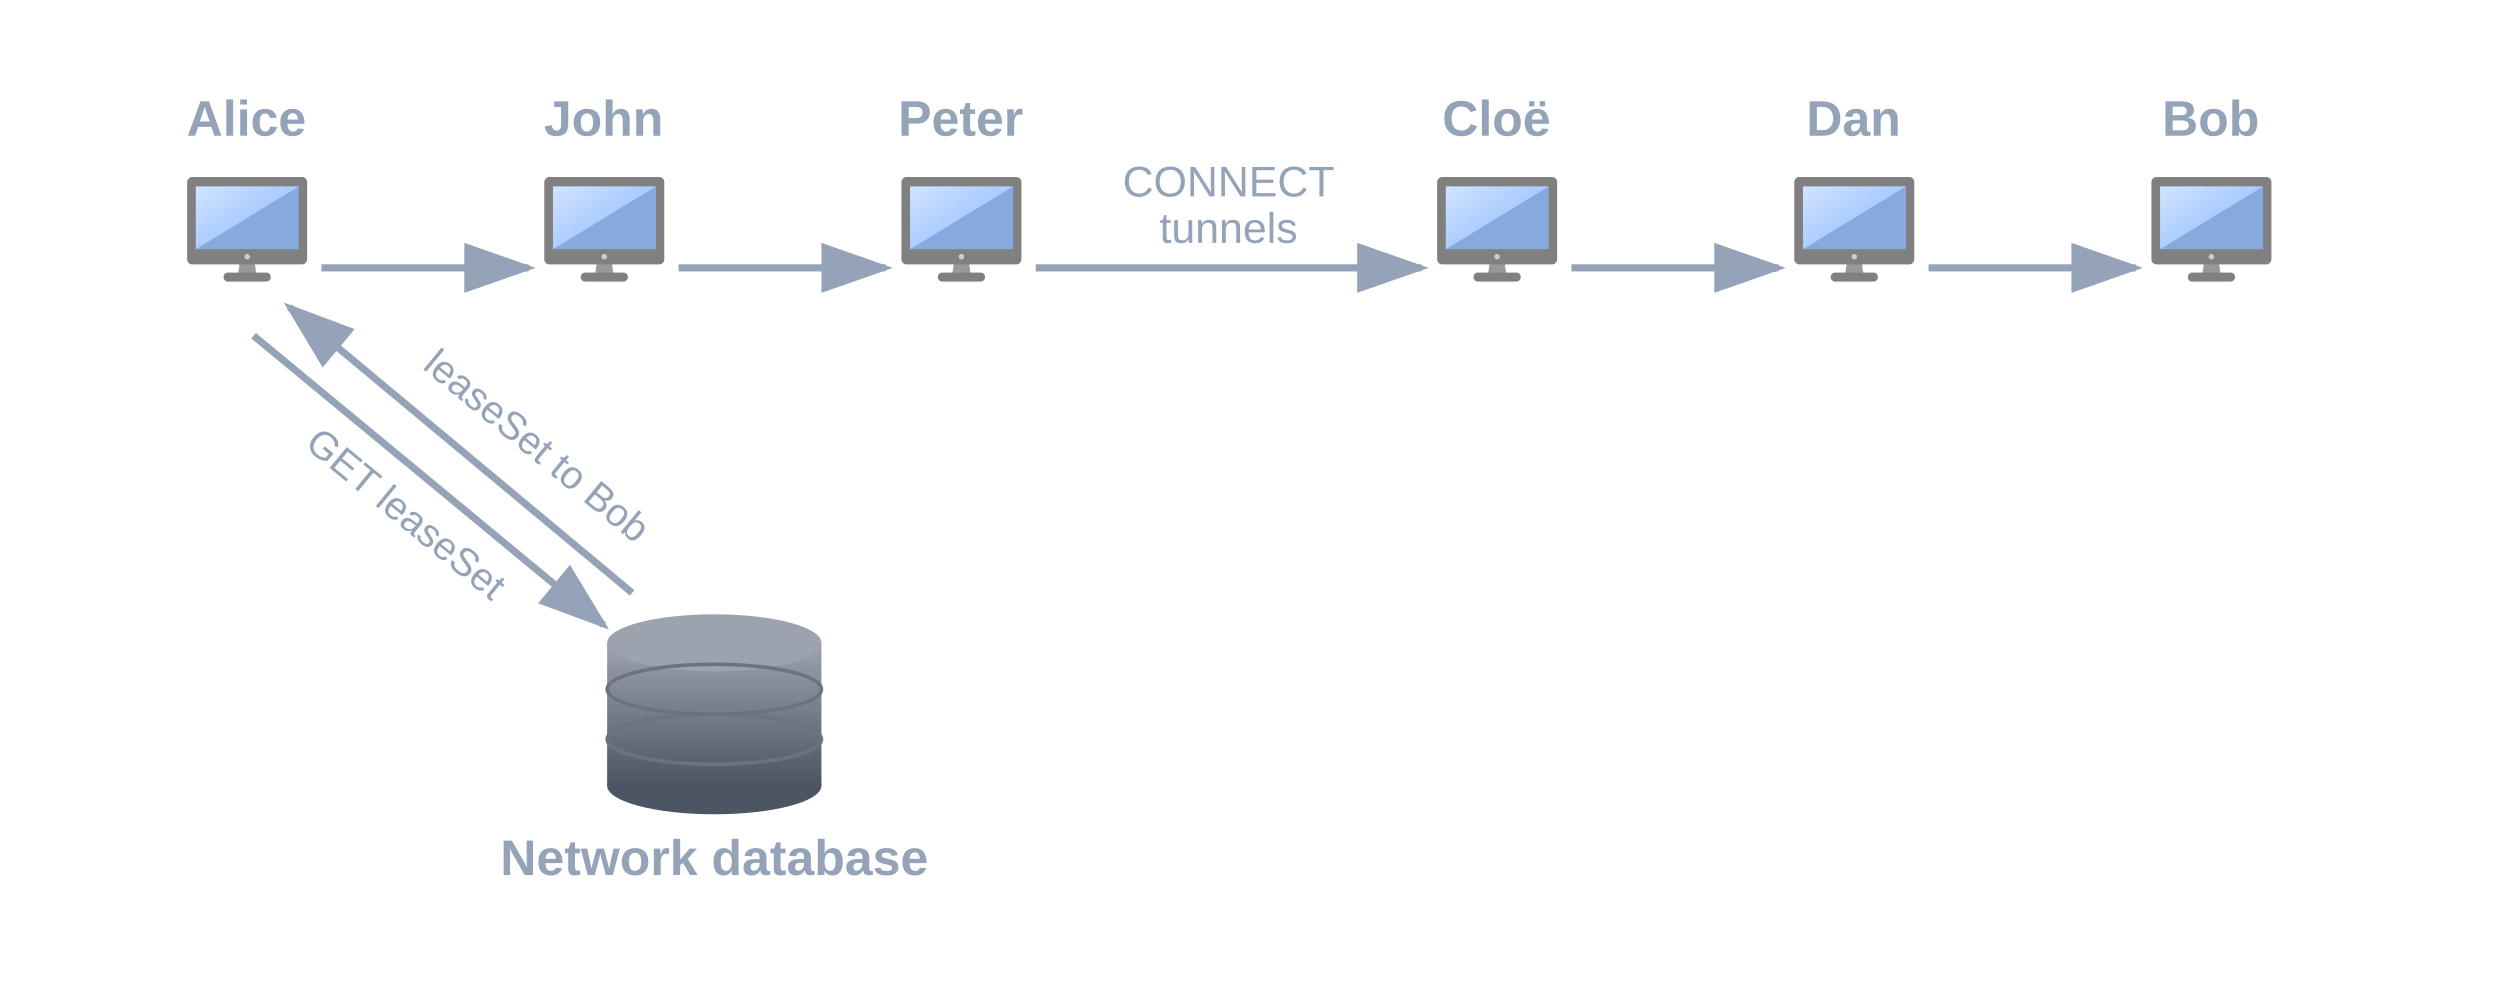
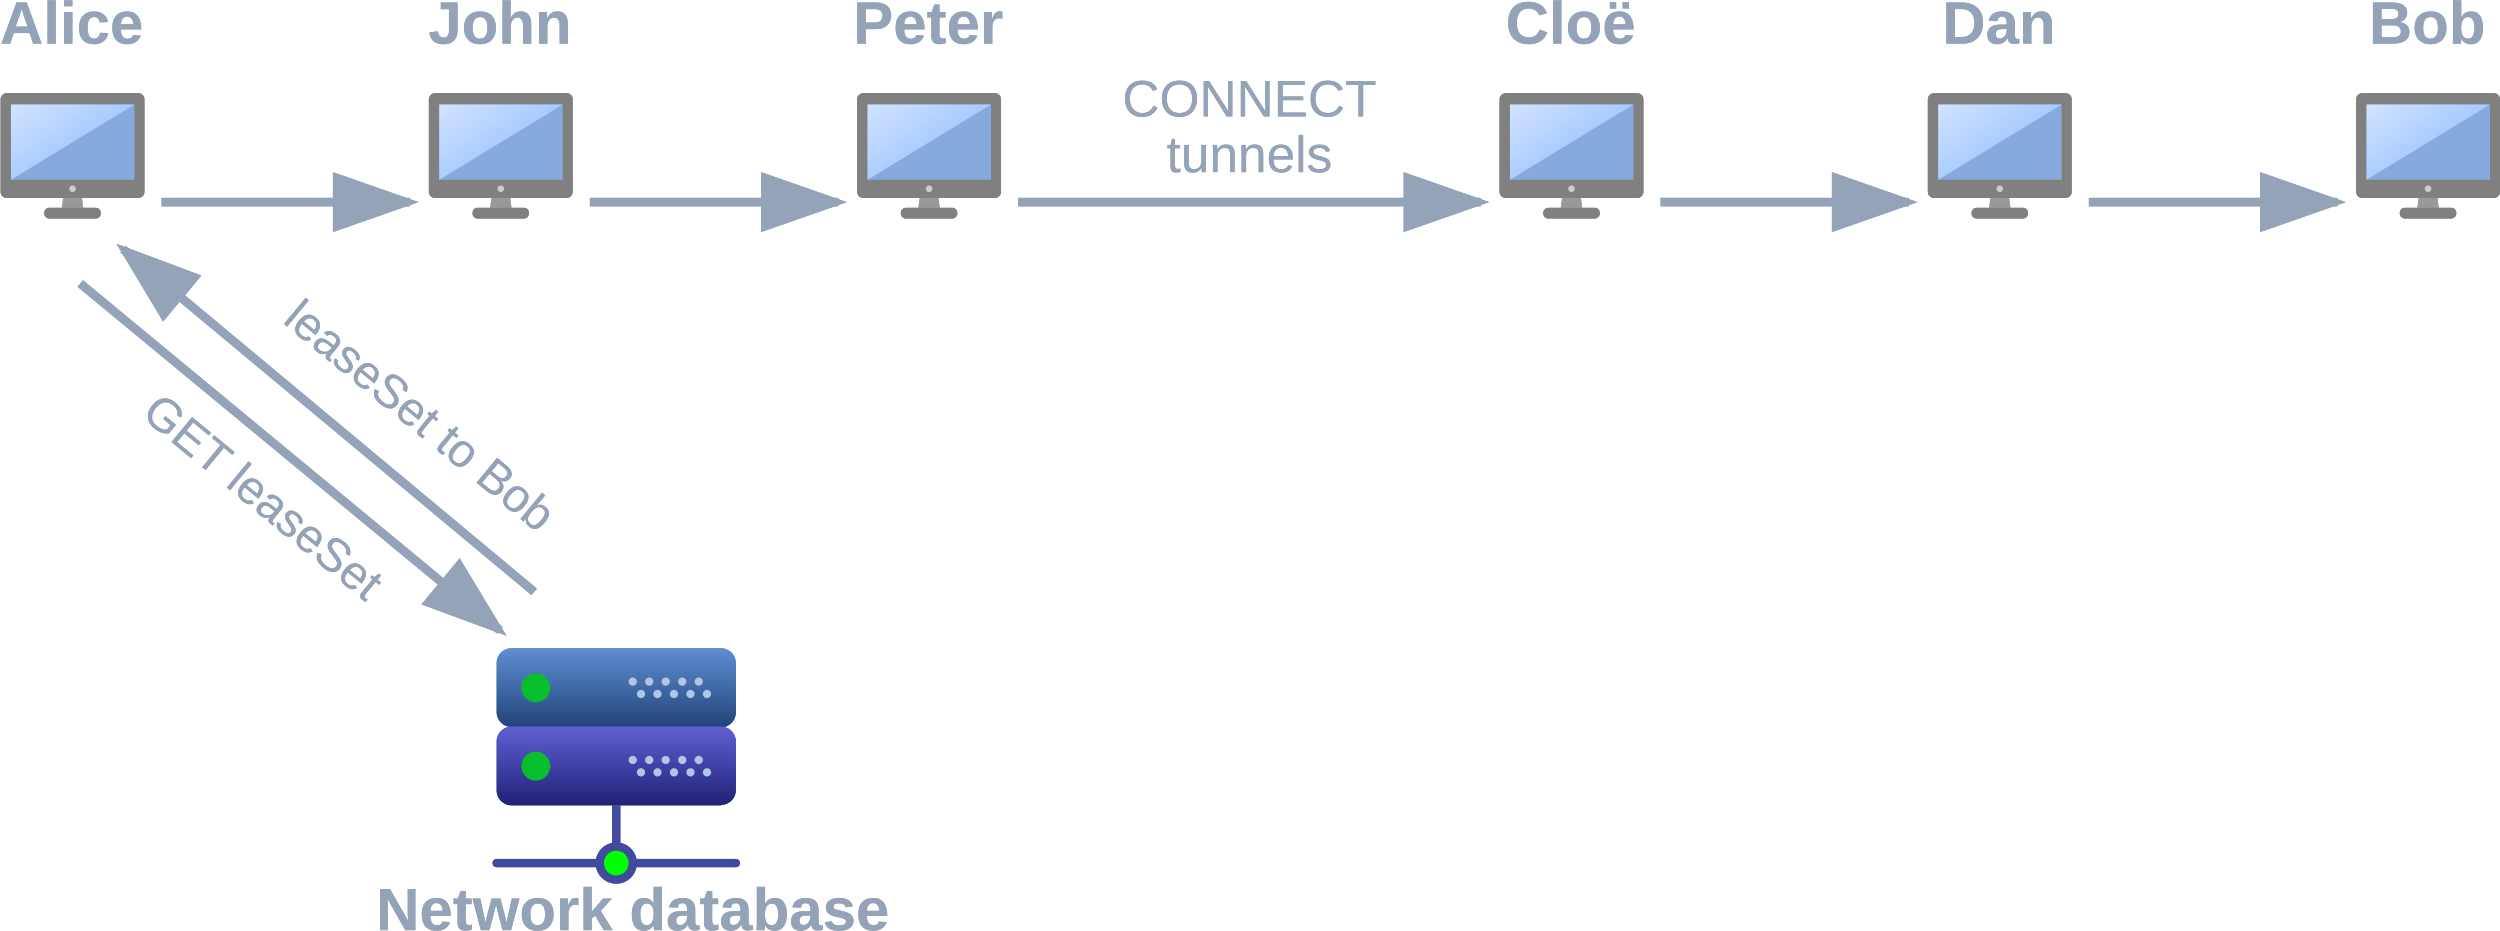
- <svg xmlns="http://www.w3.org/2000/svg" viewBox="0 0 700 280">
-   <defs>
-     <style>
+ <svg xmlns="http://www.w3.org/2000/svg" viewBox="0 0 583.731 217.356" version="1.1" id="svg20" width="583.731" height="217.356">
+   <defs id="defs9">
+     <style id="style1">
      .name { font-family: Arial, sans-serif; font-size: 14px; font-weight: 600; fill: #94a3b8; text-anchor: middle; }
      .label { font-family: Arial, sans-serif; font-size: 11px; font-weight: 500; fill: #94a3b8; }
      .connect-label { font-family: Arial, sans-serif; font-size: 12px; font-weight: 500; fill: #94a3b8; text-anchor: middle; }
      .db-label { font-family: Arial, sans-serif; font-size: 14px; font-weight: 600; fill: #94a3b8; text-anchor: middle; }
      .arrow { fill: none; stroke: #94a3b8; stroke-width: 2; }
    </style>
    <linearGradient id="client-grad" x1="7.8" x2="23.1" y1="10.4" y2="33.3" gradientUnits="userSpaceOnUse">
-       <stop offset="0" stop-color="#d5e5ff" />
-       <stop offset="1" stop-color="#acf" />
+       <stop offset="0" stop-color="#d5e5ff" id="stop1" />
+       <stop offset="1" stop-color="#acf" id="stop2" />
    </linearGradient>
    <g id="client">
-       <path fill="#999" d="M35.2 44.9l1 7.6h-8.4l1.1-7.6z" />
-       <path fill="gray" d="M60 46c0 1.3-1.1 2.4-2.4 2.4H6.4A2.4 2.4 0 014 46V10c0-1.3 1.1-2.4 2.4-2.4h51.2c1.3 0 2.4 1 2.4 2.4zM23 52.2h18a2 2 45 012 2v.2a2 2 135 01-2 2H23a2 2 45 01-2-2v-.2a2 2 135 012-2z" />
-       <circle cx="32" cy="44.8" r="1.3" fill="#ccc" />
-       <path fill="#87aade" d="M8.1 12v29.3h48V12z" />
-       <path fill="url(#client-grad)" d="M7.5 12.5v29l49-29z" transform="matrix(.98 0 0 1.01 .7 -.6)" />
+       <path fill="#999999" d="m 35.2,44.9 1,7.6 h -8.4 l 1.1,-7.6 z" id="path2" />
+       <path fill="#808080" d="m 60,46 c 0,1.3 -1.1,2.4 -2.4,2.4 H 6.4 A 2.4,2.4 0 0 1 4,46 V 10 C 4,8.7 5.1,7.6 6.4,7.6 h 51.2 c 1.3,0 2.4,1 2.4,2.4 z m -37,6.2 h 18 a 2,2 45 0 1 2,2 v 0.2 a 2,2 135 0 1 -2,2 H 23 a 2,2 45 0 1 -2,-2 v -0.2 a 2,2 135 0 1 2,-2 z" id="path3" />
+       <circle cx="32" cy="44.8" r="1.3" fill="#cccccc" id="circle3" />
+       <path fill="#87aade" d="m 8.1,12 v 29.3 h 48 V 12 Z" id="path4" />
+       <path fill="url(#client-grad)" d="m 7.5,12.5 v 29 l 49,-29 z" transform="matrix(0.98,0,0,1.01,0.7,-0.6)" id="path5" />
    </g>
-     <linearGradient id="db-grad" x1="50%" x2="50%" y1="0%" y2="100%">
-       <stop offset="0" stop-color="#9ca3af" />
-       <stop offset="1" stop-color="#4b5563" />
+     <linearGradient id="webserver-grad-top" x1="23.7" x2="23.7" y1="1.5" y2="20.6" gradientUnits="userSpaceOnUse">
+       <stop offset="0" stop-color="#5f8dd3" />
+       <stop offset="1" stop-color="#214478" />
+     </linearGradient>
+     <linearGradient id="webserver-grad-bottom" x1="23.7" x2="23.7" y1="20.6" y2="39.5" gradientUnits="userSpaceOnUse">
+       <stop offset="0" stop-color="#5f5fd3" />
+       <stop offset="1" stop-color="#212178" />
    </linearGradient>
    <g id="database">
-       <ellipse cx="0" cy="40" rx="30" ry="8" fill="#4b5563" />
-       <rect x="-30" y="0" width="60" height="40" fill="url(#db-grad)" />
-       <ellipse cx="0" cy="0" rx="30" ry="8" fill="#9ca3af" />
-       <ellipse cx="0" cy="13" rx="30" ry="7" fill="none" stroke="#6b7280" stroke-width="1" />
-       <ellipse cx="0" cy="27" rx="30" ry="7" fill="none" stroke="#6b7280" stroke-width="1" />
+       <g transform="scale(1.07)">
+         <path fill="url(#webserver-grad-top)" d="M55.4 20.5H4.6A3.6 3.6 0 011 16.9V5a3.6 3.6 0 013.6-3.6h50.8A3.6 3.6 0 0159 5.1V17a3.6 3.6 0 01-3.6 3.6z" />
+         <circle cx="30" cy="53.5" r="4" fill="#0f0" stroke="#424a9d" stroke-width="2" />
+         <path fill="url(#webserver-grad-bottom)" d="M55.4 39.5H4.6A3.6 3.6 0 011 35.9V24a3.6 3.6 0 013.6-3.6h50.8A3.6 3.6 0 0159 24v11.8a3.6 3.6 0 01-3.6 3.6z" />
+         <g fill="none" stroke="#424a9d" stroke-width="2">
+           <path stroke-linecap="round" d="M1 53.5h25m8 0h25" />
+           <path d="M30 49.5v-10" />
+         </g>
+         <g fill="#07be2d">
+           <circle cx="10.5" cy="11" r="3.5" />
+           <circle cx="10.5" cy="30" r="3.5" />
+         </g>
+         <g fill="#afc6e9">
+           <circle cx="50" cy="9.5" r="1" />
+           <circle cx="46" cy="9.5" r="1" />
+           <circle cx="52" cy="12.5" r="1" />
+           <circle cx="48" cy="12.5" r="1" />
+           <circle cx="42" cy="9.5" r="1" />
+           <circle cx="44" cy="12.5" r="1" />
+           <circle cx="38" cy="9.5" r="1" />
+           <circle cx="40" cy="12.5" r="1" />
+           <circle cx="34" cy="9.5" r="1" />
+           <circle cx="36" cy="12.5" r="1" />
+           <circle cx="50" cy="28.5" r="1" />
+           <circle cx="46" cy="28.5" r="1" />
+           <circle cx="52" cy="31.5" r="1" />
+           <circle cx="48" cy="31.5" r="1" />
+           <circle cx="42" cy="28.5" r="1" />
+           <circle cx="44" cy="31.5" r="1" />
+           <circle cx="38" cy="28.5" r="1" />
+           <circle cx="40" cy="31.5" r="1" />
+           <circle cx="34" cy="28.5" r="1" />
+           <circle cx="36" cy="31.5" r="1" />
+         </g>
+       </g>
    </g>
    <marker id="arrowhead" markerWidth="10" markerHeight="7" refX="9" refY="3.5" orient="auto">
-       <polygon points="0 0, 10 3.5, 0 7" fill="#94a3b8" />
+       <polygon points="10,3.5 0,7 0,0 " fill="#94a3b8" id="polygon9" />
    </marker>
  </defs>
-   <g transform="translate(50, 45) scale(0.6)">
-     <use href="#client" />
+   <g transform="matrix(0.6,0,0,0.6,-2.269043,17.19238)" id="g9">
+     <use href="#client" id="use9" />
  </g>
-   <text x="69" y="38" class="name">Alice</text>
-   <g transform="translate(150, 45) scale(0.6)">
-     <use href="#client" />
+   <text x="16.731" y="10.192" class="name" id="text9">Alice</text>
+   <g transform="matrix(0.6,0,0,0.6,97.73096,17.19238)" id="g10">
+     <use href="#client" id="use10" />
  </g>
-   <text x="169" y="38" class="name">John</text>
-   <g transform="translate(250, 45) scale(0.6)">
-     <use href="#client" />
+   <text x="116.731" y="10.192" class="name" id="text10">John</text>
+   <g transform="matrix(0.6,0,0,0.6,197.731,17.19238)" id="g11">
+     <use href="#client" id="use11" />
  </g>
-   <text x="269" y="38" class="name">Peter</text>
-   <g transform="translate(400, 45) scale(0.6)">
-     <use href="#client" />
+   <text x="216.731" y="10.192" class="name" id="text11">Peter</text>
+   <g transform="matrix(0.6,0,0,0.6,347.731,17.19238)" id="g12">
+     <use href="#client" id="use12" />
  </g>
-   <text x="419" y="38" class="name">Cloë</text>
-   <g transform="translate(500, 45) scale(0.6)">
-     <use href="#client" />
+   <text x="366.731" y="10.192" class="name" id="text12">Cloë</text>
+   <g transform="matrix(0.6,0,0,0.6,447.731,17.19238)" id="g13">
+     <use href="#client" id="use13" />
  </g>
-   <text x="519" y="38" class="name">Dan</text>
-   <g transform="translate(600, 45) scale(0.6)">
-     <use href="#client" />
+   <text x="466.731" y="10.192" class="name" id="text13">Dan</text>
+   <g transform="matrix(0.6,0,0,0.6,547.731,17.19238)" id="g14">
+     <use href="#client" id="use14" />
  </g>
-   <text x="619" y="38" class="name">Bob</text>
-   <line x1="90" y1="75" x2="148" y2="75" class="arrow" marker-end="url(#arrowhead)" />
-   <line x1="190" y1="75" x2="248" y2="75" class="arrow" marker-end="url(#arrowhead)" />
-   <text x="344" y="55" class="connect-label">CONNECT</text>
-   <text x="344" y="68" class="connect-label">tunnels</text>
-   <line x1="290" y1="75" x2="398" y2="75" class="arrow" marker-end="url(#arrowhead)" />
-   <line x1="440" y1="75" x2="498" y2="75" class="arrow" marker-end="url(#arrowhead)" />
-   <line x1="540" y1="75" x2="598" y2="75" class="arrow" marker-end="url(#arrowhead)" />
-   <g transform="translate(200, 180)">
-     <use href="#database" />
+   <text x="566.731" y="10.192" class="name" id="text14">Bob</text>
+   <line x1="37.731" y1="47.192" x2="95.731" y2="47.192" class="arrow" marker-end="url(#arrowhead)" id="line14" />
+   <line x1="137.731" y1="47.192" x2="195.731" y2="47.192" class="arrow" marker-end="url(#arrowhead)" id="line15" />
+   <text x="291.731" y="27.192" class="connect-label" id="text15">CONNECT</text>
+   <text x="291.731" y="40.192" class="connect-label" id="text16">tunnels</text>
+   <line x1="237.731" y1="47.192" x2="345.731" y2="47.192" class="arrow" marker-end="url(#arrowhead)" id="line16" />
+   <line x1="387.731" y1="47.192" x2="445.731" y2="47.192" class="arrow" marker-end="url(#arrowhead)" id="line17" />
+   <line x1="487.731" y1="47.192" x2="545.731" y2="47.192" class="arrow" marker-end="url(#arrowhead)" id="line18" />
+   <g transform="translate(115,150) scale(0.9)" id="g18">
+     <use href="#database" id="use18" />
  </g>
-   <text x="200" y="245" class="db-label">Network database</text>
-   <line x1="71" y1="94" x2="169" y2="175" class="arrow" marker-end="url(#arrowhead)" />
-   <text x="85" y="125" class="label" transform="rotate(39.5, 85, 125)">GET leaseSet</text>
-   <line x1="177" y1="166" x2="81" y2="86" class="arrow" marker-end="url(#arrowhead)" />
-   <text x="118" y="103" class="label" transform="rotate(39.5, 118, 103)">leaseSet to Bob</text>
+   <text x="147.731" y="217.192" class="db-label" id="text18">Network database</text>
+   <line x1="18.731" y1="66.192" x2="116.731" y2="147.192" class="arrow" marker-end="url(#arrowhead)" id="line19" />
+   <text x="87.078" y="54.177" class="label" transform="rotate(39.5)" id="text19">GET leaseSet</text>
+   <line x1="124.731" y1="138.192" x2="28.731" y2="58.192" class="arrow" marker-end="url(#arrowhead)" id="line20" />
+   <text x="98.548" y="16.21" class="label" transform="rotate(39.5)" id="text20">leaseSet to Bob</text>
+   <g transform="matrix(0.6,0,0,0.6,-2.269043,17.19238)" id="g20">
+     <use href="#client" id="use20" />
+   </g>
+   <text x="16.731" y="10.192" class="name" id="text21">Alice</text>
+   <g transform="matrix(0.6,0,0,0.6,97.73096,17.19238)" id="g21">
+     <use href="#client" id="use21" />
+   </g>
+   <text x="116.731" y="10.192" class="name" id="text22">John</text>
+   <g transform="matrix(0.6,0,0,0.6,197.731,17.19238)" id="g22">
+     <use href="#client" id="use22" />
+   </g>
+   <text x="216.731" y="10.192" class="name" id="text23">Peter</text>
+   <g transform="matrix(0.6,0,0,0.6,347.731,17.19238)" id="g23">
+     <use href="#client" id="use23" />
+   </g>
+   <text x="366.731" y="10.192" class="name" id="text24">Cloë</text>
+   <g transform="matrix(0.6,0,0,0.6,447.731,17.19238)" id="g24">
+     <use href="#client" id="use24" />
+   </g>
+   <text x="466.731" y="10.192" class="name" id="text25">Dan</text>
+   <g transform="matrix(0.6,0,0,0.6,547.731,17.19238)" id="g25">
+     <use href="#client" id="use25" />
+   </g>
+   <text x="566.731" y="10.192" class="name" id="text26">Bob</text>
+   <line x1="37.731" y1="47.192" x2="95.731" y2="47.192" class="arrow" marker-end="url(#arrowhead)" id="line26" />
+   <line x1="137.731" y1="47.192" x2="195.731" y2="47.192" class="arrow" marker-end="url(#arrowhead)" id="line27" />
+   <text x="291.731" y="27.192" class="connect-label" id="text27">CONNECT</text>
+   <text x="291.731" y="40.192" class="connect-label" id="text28">tunnels</text>
+   <line x1="237.731" y1="47.192" x2="345.731" y2="47.192" class="arrow" marker-end="url(#arrowhead)" id="line28" />
+   <line x1="387.731" y1="47.192" x2="445.731" y2="47.192" class="arrow" marker-end="url(#arrowhead)" id="line29" />
+   <line x1="487.731" y1="47.192" x2="545.731" y2="47.192" class="arrow" marker-end="url(#arrowhead)" id="line30" />
+   <g transform="translate(115,150) scale(0.9)" id="g30">
+     <use href="#database" id="use30" />
+   </g>
+   <text x="147.731" y="217.192" class="db-label" id="text30">Network database</text>
+   <line x1="18.731" y1="66.192" x2="116.731" y2="147.192" class="arrow" marker-end="url(#arrowhead)" id="line31" />
+   <text x="87.078" y="54.177" class="label" transform="rotate(39.5)" id="text31">GET leaseSet</text>
+   <line x1="124.731" y1="138.192" x2="28.731" y2="58.192" class="arrow" marker-end="url(#arrowhead)" id="line32" />
+   <text x="98.548" y="16.21" class="label" transform="rotate(39.5)" id="text32">leaseSet to Bob</text>
</svg>
